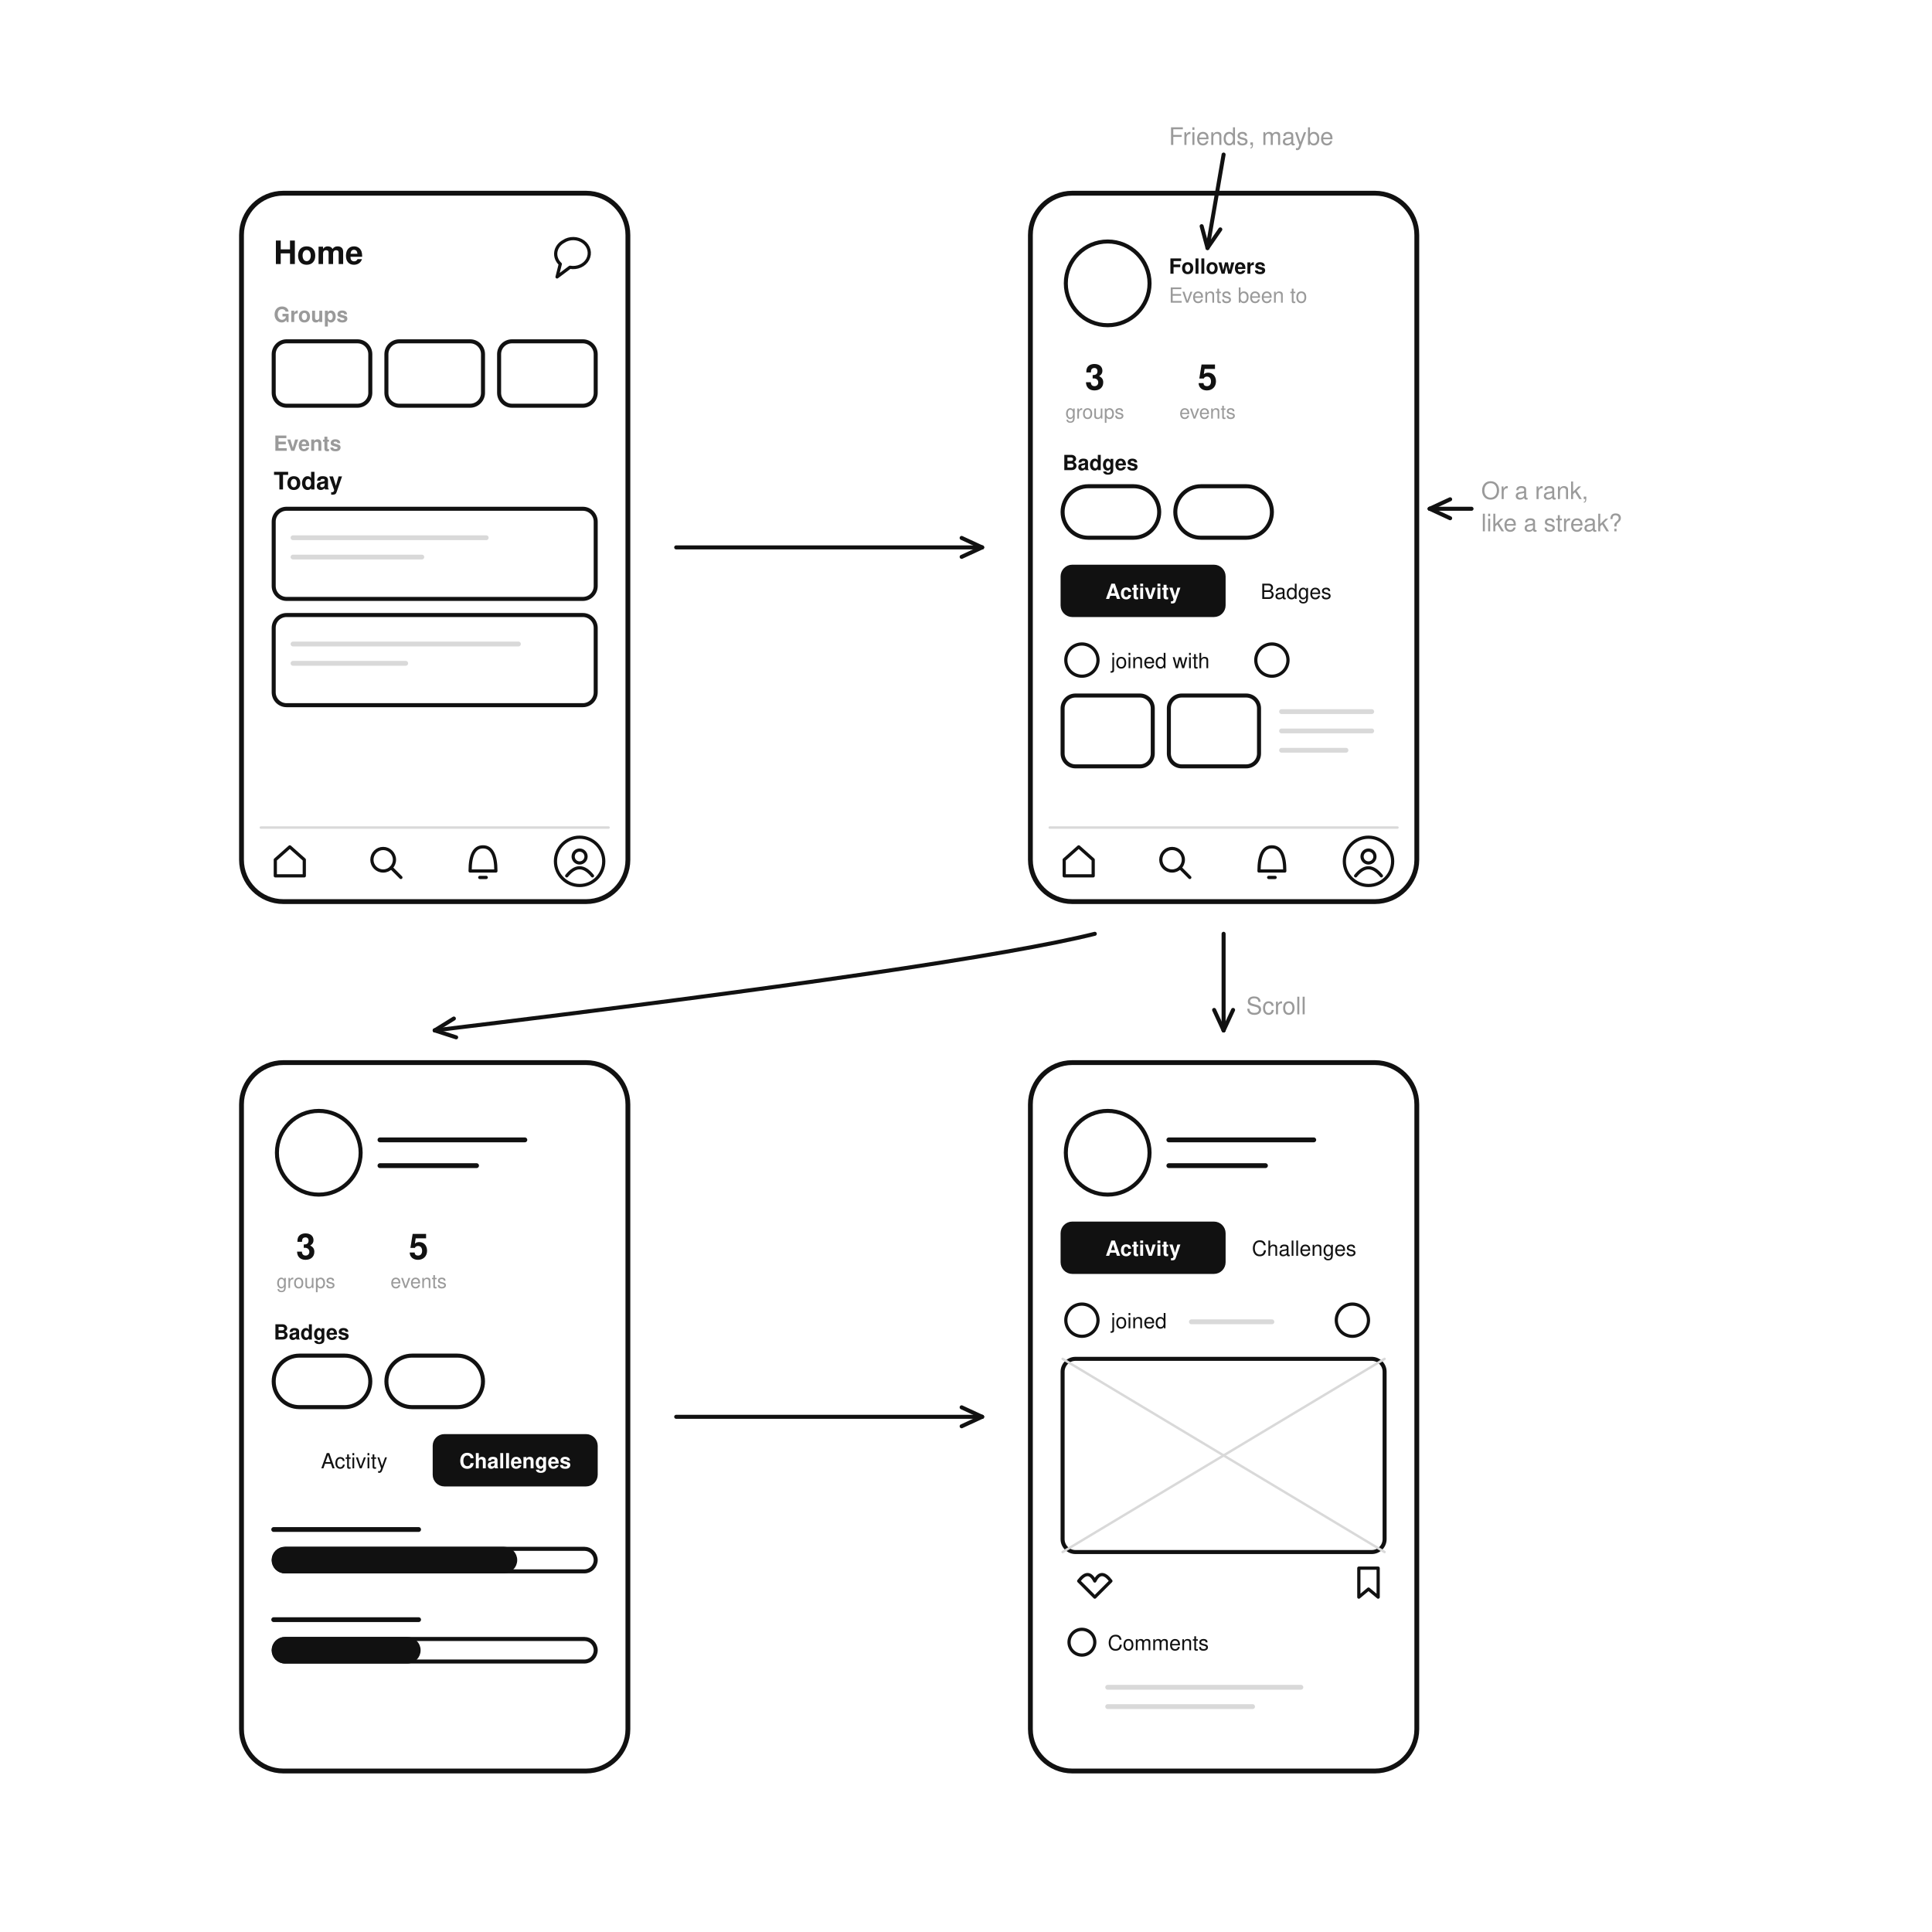
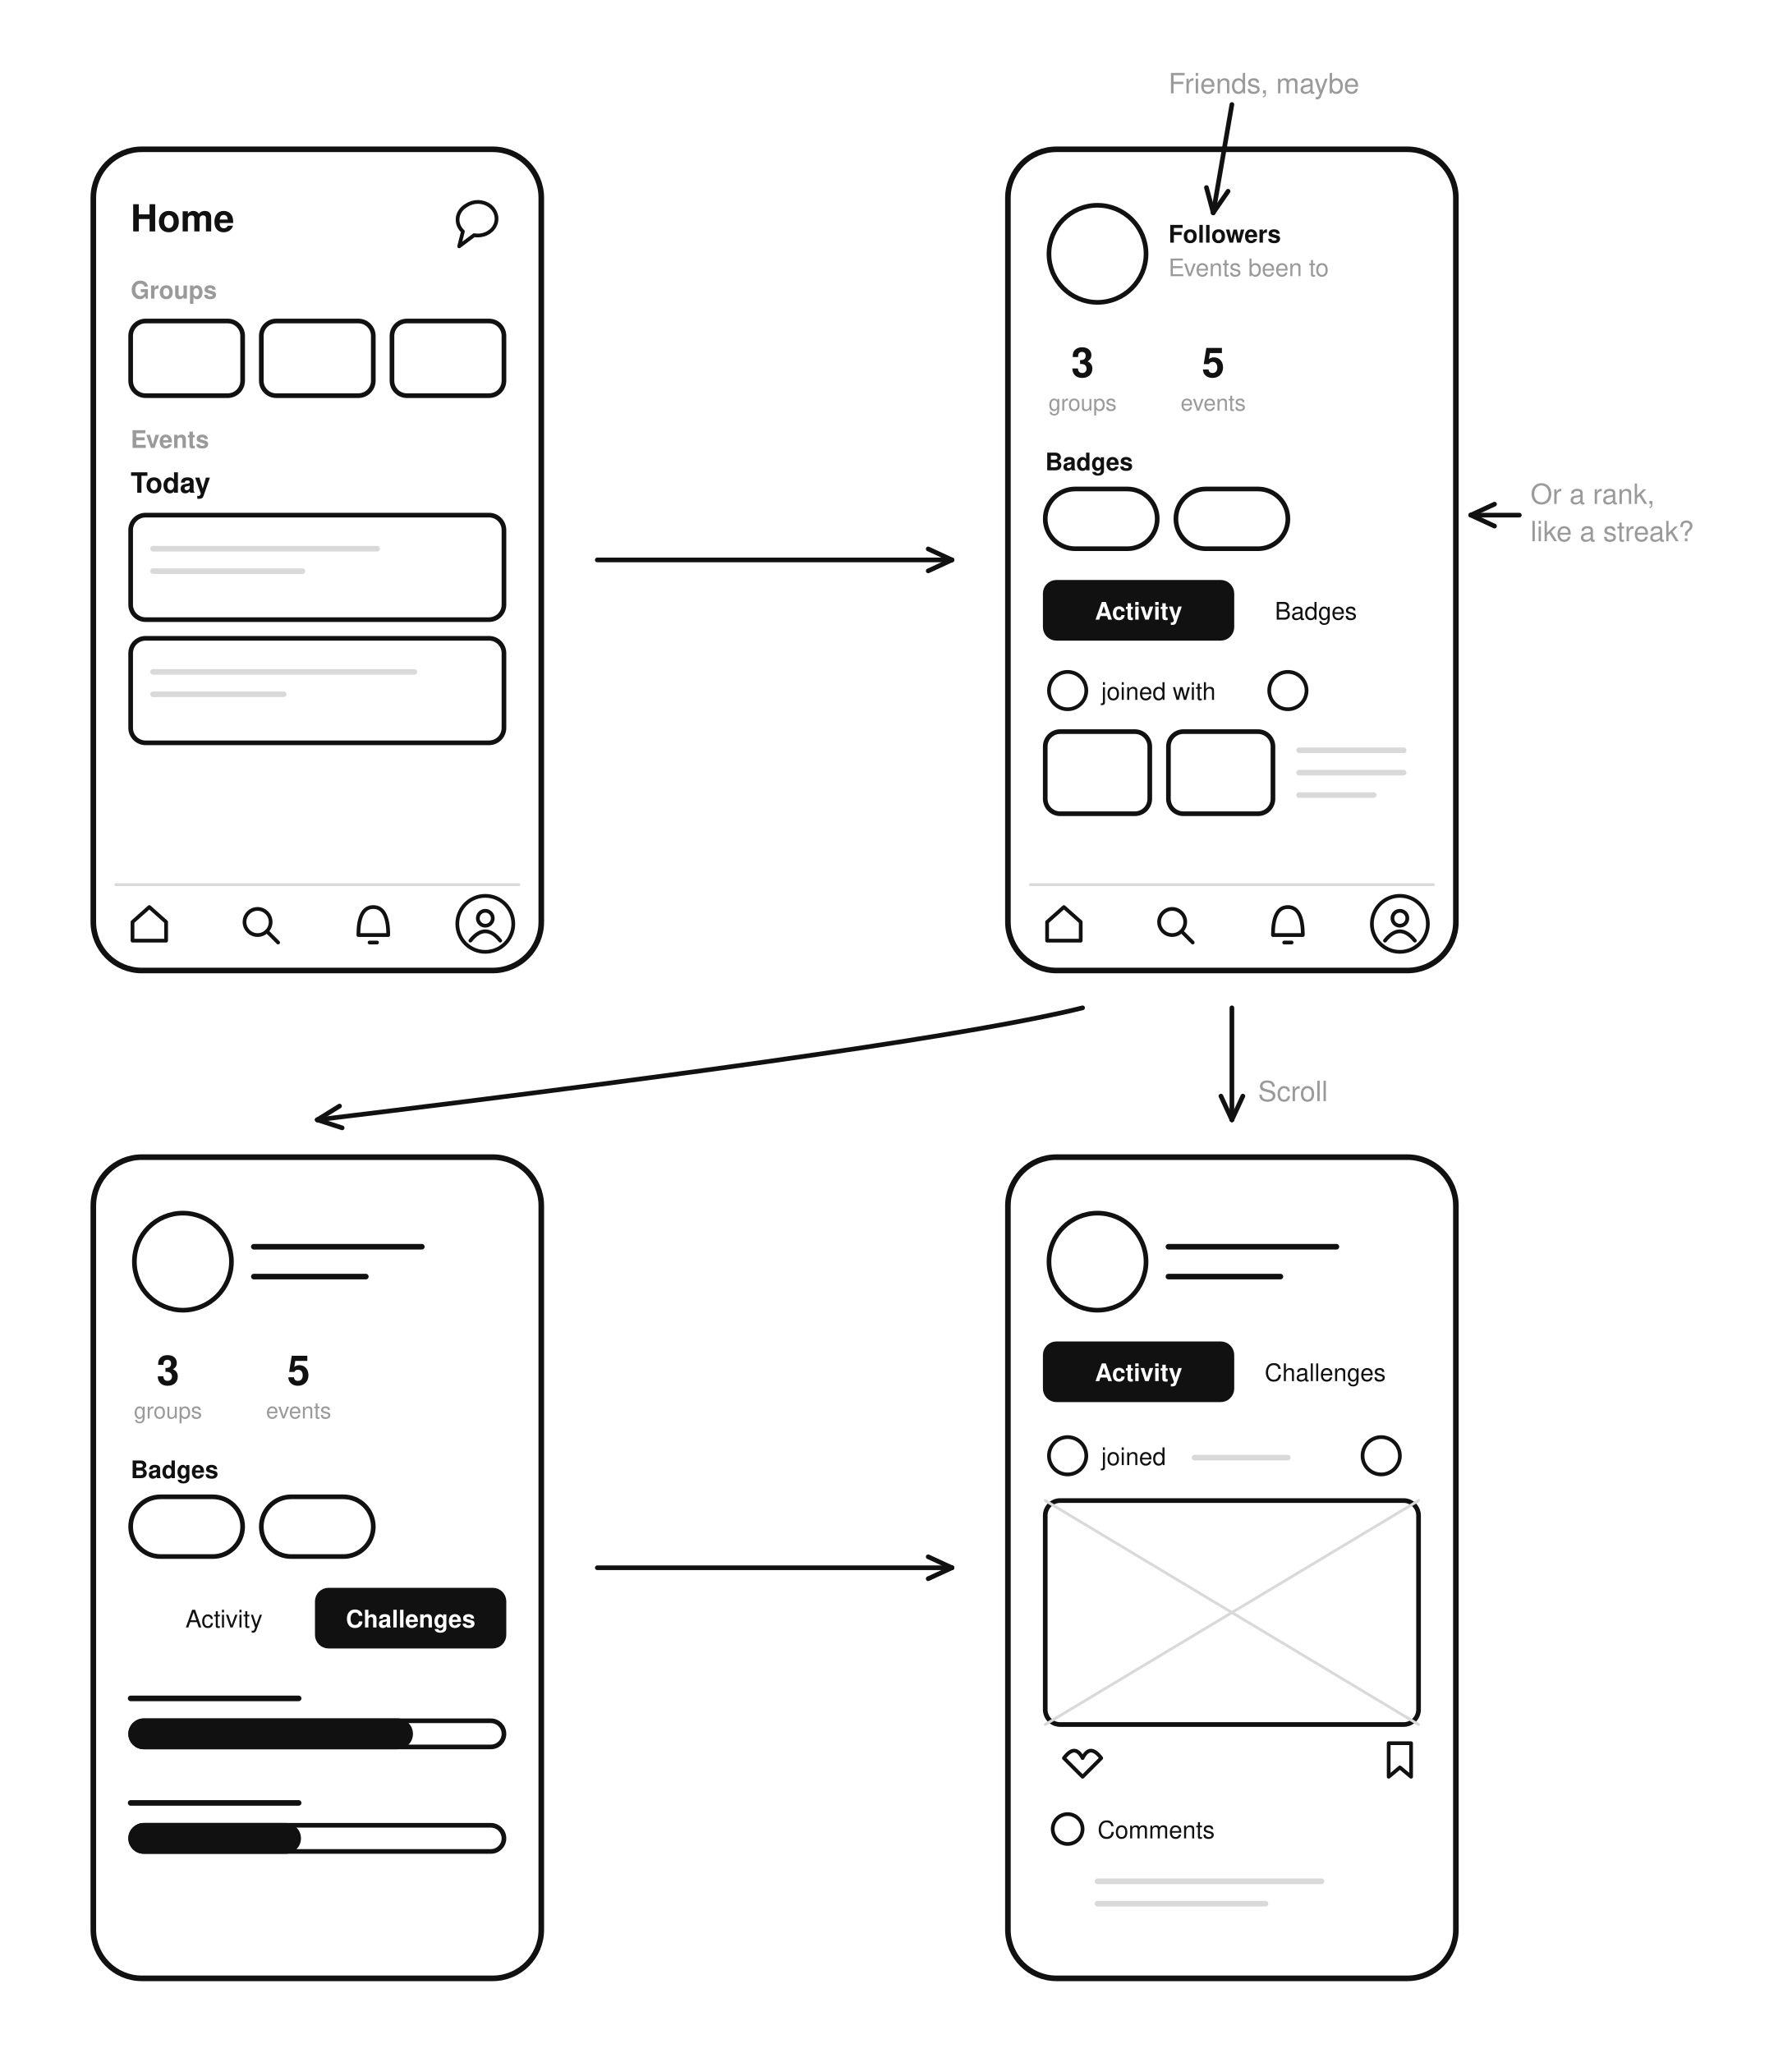
- <svg xmlns="http://www.w3.org/2000/svg" viewBox="0 0 1200 1200" font-family="Helvetica Neue, Helvetica, Arial, sans-serif">
+ <svg xmlns="http://www.w3.org/2000/svg" viewBox="100 40 960 1100" font-family="Helvetica Neue, Helvetica, Arial, sans-serif">
  <rect width="1200" height="1200" fill="#fff" />
  <rect x="150" y="120" width="240" height="440" rx="26" fill="#fff" stroke="#111" stroke-width="3" />
  <rect x="640" y="120" width="240" height="440" rx="26" fill="#fff" stroke="#111" stroke-width="3" />
  <rect x="150" y="660" width="240" height="440" rx="26" fill="#fff" stroke="#111" stroke-width="3" />
  <rect x="640" y="660" width="240" height="440" rx="26" fill="#fff" stroke="#111" stroke-width="3" />
  <text x="170" y="164" font-size="20" font-weight="700" text-anchor="start" fill="#111">Home</text>
  <path d="M350,150 a10,9 0 1,1 4,16 l-8,6 l2,-8 a10,9 0 0,1 2,-14" stroke="#111" stroke-width="2" fill="none" stroke-linecap="round" stroke-linejoin="round" />
  <text x="170" y="200" font-size="13" font-weight="600" text-anchor="start" fill="#9a9a9a">Groups</text>
  <rect x="170" y="212" width="60" height="40" rx="8" fill="none" stroke="#111" stroke-width="2.5" />
  <rect x="240" y="212" width="60" height="40" rx="8" fill="none" stroke="#111" stroke-width="2.5" />
  <rect x="310" y="212" width="60" height="40" rx="8" fill="none" stroke="#111" stroke-width="2.5" />
  <text x="170" y="280" font-size="13" font-weight="600" text-anchor="start" fill="#9a9a9a">Events</text>
  <text x="170" y="304" font-size="15" font-weight="700" text-anchor="start" fill="#111">Today</text>
  <rect x="170" y="316" width="200" height="56" rx="8" fill="none" stroke="#111" stroke-width="2.5" />
  <line x1="182" y1="334" x2="302" y2="334" stroke="#d9d9d9" stroke-width="3" stroke-linecap="round" />
  <line x1="182" y1="346" x2="262" y2="346" stroke="#d9d9d9" stroke-width="3" stroke-linecap="round" />
  <rect x="170" y="382" width="200" height="56" rx="8" fill="none" stroke="#111" stroke-width="2.5" />
  <line x1="182" y1="400" x2="322" y2="400" stroke="#d9d9d9" stroke-width="3" stroke-linecap="round" />
  <line x1="182" y1="412" x2="252" y2="412" stroke="#d9d9d9" stroke-width="3" stroke-linecap="round" />
  <line x1="162" y1="514" x2="378" y2="514" stroke="#d9d9d9" stroke-width="1.5" stroke-linecap="round" />
  <path d="M171.0,544 V534 L180.0,526 L189.0,534 V544 Z" stroke="#111" stroke-width="2" fill="none" stroke-linecap="round" stroke-linejoin="round" />
  <circle cx="238.0" cy="534" r="7" fill="none" stroke="#111" stroke-width="2" />
  <line x1="243.0" y1="539" x2="249.0" y2="545" stroke="#111" stroke-width="2" stroke-linecap="round" />
  <path d="M292.0,541 Q292.0,526 300.0,526 Q308.0,526 308.0,541 Z M298.0,545 h4" stroke="#111" stroke-width="2" fill="none" stroke-linecap="round" stroke-linejoin="round" />
  <circle cx="360.0" cy="532" r="4" fill="none" stroke="#111" stroke-width="2" />
  <path d="M352.0,544 Q360.0,534 368.0,544" stroke="#111" stroke-width="2" fill="none" stroke-linecap="round" stroke-linejoin="round" />
  <circle cx="360.0" cy="535" r="15" fill="none" stroke="#111" stroke-width="2" />
  <circle cx="688" cy="176" r="26" fill="none" stroke="#111" stroke-width="2.5" />
  <text x="726" y="170" font-size="13" font-weight="600" text-anchor="start" fill="#111">Followers</text>
  <text x="726" y="188" font-size="13" font-weight="400" text-anchor="start" fill="#9a9a9a">Events been to</text>
  <text x="680" y="242" font-size="22" font-weight="700" text-anchor="middle" fill="#111">3</text>
  <text x="680" y="260" font-size="12" font-weight="400" text-anchor="middle" fill="#9a9a9a">groups</text>
  <text x="750" y="242" font-size="22" font-weight="700" text-anchor="middle" fill="#111">5</text>
  <text x="750" y="260" font-size="12" font-weight="400" text-anchor="middle" fill="#9a9a9a">events</text>
  <text x="660" y="292" font-size="13" font-weight="600" text-anchor="start" fill="#111">Badges</text>
  <rect x="660" y="302" width="60" height="32" rx="16" fill="none" stroke="#111" stroke-width="2.5" />
  <rect x="730" y="302" width="60" height="32" rx="16" fill="none" stroke="#111" stroke-width="2.5" />
  <rect x="660" y="352" width="100" height="30" rx="6" fill="#111" stroke="#111" stroke-width="2.5" />
  <text x="710" y="372" font-size="13" font-weight="600" text-anchor="middle" fill="#fff">Activity</text>
  <text x="805" y="372" font-size="13" font-weight="400" text-anchor="middle" fill="#111">Badges</text>
  <circle cx="672" cy="410" r="10" fill="none" stroke="#111" stroke-width="2" />
  <text x="690" y="415" font-size="13" font-weight="400" text-anchor="start" fill="#111">joined with</text>
  <circle cx="790" cy="410" r="10" fill="none" stroke="#111" stroke-width="2" />
  <rect x="660" y="432" width="56" height="44" rx="8" fill="none" stroke="#111" stroke-width="2.5" />
  <rect x="726" y="432" width="56" height="44" rx="8" fill="none" stroke="#111" stroke-width="2.5" />
  <line x1="796" y1="442" x2="852" y2="442" stroke="#d9d9d9" stroke-width="3" stroke-linecap="round" />
  <line x1="796" y1="454" x2="852" y2="454" stroke="#d9d9d9" stroke-width="3" stroke-linecap="round" />
  <line x1="796" y1="466" x2="836" y2="466" stroke="#d9d9d9" stroke-width="3" stroke-linecap="round" />
  <line x1="652" y1="514" x2="868" y2="514" stroke="#d9d9d9" stroke-width="1.5" stroke-linecap="round" />
  <path d="M661.0,544 V534 L670.0,526 L679.0,534 V544 Z" stroke="#111" stroke-width="2" fill="none" stroke-linecap="round" stroke-linejoin="round" />
  <circle cx="728.0" cy="534" r="7" fill="none" stroke="#111" stroke-width="2" />
  <line x1="733.0" y1="539" x2="739.0" y2="545" stroke="#111" stroke-width="2" stroke-linecap="round" />
  <path d="M782.0,541 Q782.0,526 790.0,526 Q798.0,526 798.0,541 Z M788.0,545 h4" stroke="#111" stroke-width="2" fill="none" stroke-linecap="round" stroke-linejoin="round" />
  <circle cx="850.0" cy="532" r="4" fill="none" stroke="#111" stroke-width="2" />
  <path d="M842.0,544 Q850.0,534 858.0,544" stroke="#111" stroke-width="2" fill="none" stroke-linecap="round" stroke-linejoin="round" />
  <circle cx="850.0" cy="535" r="15" fill="none" stroke="#111" stroke-width="2" />
  <text x="726" y="90" font-size="15" font-weight="400" text-anchor="start" fill="#9a9a9a">Friends, maybe</text>
  <line x1="760" y1="96" x2="750" y2="154" stroke="#111" stroke-width="2.5" stroke-linecap="round" />
  <line x1="750" y1="154" x2="757.952" y2="142.478" stroke="#111" stroke-width="2.5" stroke-linecap="round" />
  <line x1="750" y1="154" x2="746.366" y2="140.48" stroke="#111" stroke-width="2.5" stroke-linecap="round" />
  <text x="920" y="310" font-size="15" font-weight="400" text-anchor="start" fill="#9a9a9a">Or a rank,</text>
  <text x="920" y="330" font-size="15" font-weight="400" text-anchor="start" fill="#9a9a9a">like a streak?</text>
  <line x1="914" y1="316" x2="888" y2="316" stroke="#111" stroke-width="2.5" stroke-linecap="round" />
  <line x1="888" y1="316" x2="900.706" y2="321.879" stroke="#111" stroke-width="2.5" stroke-linecap="round" />
  <line x1="888" y1="316" x2="900.706" y2="310.121" stroke="#111" stroke-width="2.5" stroke-linecap="round" />
  <circle cx="198" cy="716" r="26" fill="none" stroke="#111" stroke-width="2.5" />
  <line x1="236" y1="708" x2="326" y2="708" stroke="#111" stroke-width="3" stroke-linecap="round" />
  <line x1="236" y1="724" x2="296" y2="724" stroke="#111" stroke-width="3" stroke-linecap="round" />
  <text x="190" y="782" font-size="22" font-weight="700" text-anchor="middle" fill="#111">3</text>
  <text x="190" y="800" font-size="12" font-weight="400" text-anchor="middle" fill="#9a9a9a">groups</text>
  <text x="260" y="782" font-size="22" font-weight="700" text-anchor="middle" fill="#111">5</text>
  <text x="260" y="800" font-size="12" font-weight="400" text-anchor="middle" fill="#9a9a9a">events</text>
  <text x="170" y="832" font-size="13" font-weight="600" text-anchor="start" fill="#111">Badges</text>
  <rect x="170" y="842" width="60" height="32" rx="16" fill="none" stroke="#111" stroke-width="2.5" />
  <rect x="240" y="842" width="60" height="32" rx="16" fill="none" stroke="#111" stroke-width="2.5" />
  <text x="220" y="912" font-size="13" font-weight="400" text-anchor="middle" fill="#111">Activity</text>
  <rect x="270" y="892" width="100" height="30" rx="6" fill="#111" stroke="#111" stroke-width="2.5" />
  <text x="320" y="912" font-size="13" font-weight="600" text-anchor="middle" fill="#fff">Challenges</text>
  <line x1="170" y1="950" x2="260" y2="950" stroke="#111" stroke-width="3" stroke-linecap="round" />
  <rect x="170" y="962" width="200" height="14" rx="7" fill="none" stroke="#111" stroke-width="2.5" />
  <rect x="170" y="962" width="150" height="14" rx="7" fill="#111" stroke="#111" stroke-width="2.5" />
  <line x1="170" y1="1006" x2="260" y2="1006" stroke="#111" stroke-width="3" stroke-linecap="round" />
  <rect x="170" y="1018" width="200" height="14" rx="7" fill="none" stroke="#111" stroke-width="2.5" />
  <rect x="170" y="1018" width="90" height="14" rx="7" fill="#111" stroke="#111" stroke-width="2.5" />
  <circle cx="688" cy="716" r="26" fill="none" stroke="#111" stroke-width="2.5" />
  <line x1="726" y1="708" x2="816" y2="708" stroke="#111" stroke-width="3" stroke-linecap="round" />
  <line x1="726" y1="724" x2="786" y2="724" stroke="#111" stroke-width="3" stroke-linecap="round" />
  <rect x="660" y="760" width="100" height="30" rx="6" fill="#111" stroke="#111" stroke-width="2.5" />
  <text x="710" y="780" font-size="13" font-weight="600" text-anchor="middle" fill="#fff">Activity</text>
  <text x="810" y="780" font-size="13" font-weight="400" text-anchor="middle" fill="#111">Challenges</text>
  <circle cx="672" cy="820" r="10" fill="none" stroke="#111" stroke-width="2" />
  <text x="690" y="825" font-size="13" font-weight="400" text-anchor="start" fill="#111">joined</text>
  <line x1="740" y1="821" x2="790" y2="821" stroke="#d9d9d9" stroke-width="3" stroke-linecap="round" />
  <circle cx="840" cy="820" r="10" fill="none" stroke="#111" stroke-width="2" />
  <rect x="660" y="844" width="200" height="120" rx="8" fill="none" stroke="#111" stroke-width="2.5" />
  <line x1="660" y1="844" x2="860" y2="964" stroke="#d9d9d9" stroke-width="1.5" stroke-linecap="round" />
  <line x1="860" y1="844" x2="660" y2="964" stroke="#d9d9d9" stroke-width="1.5" stroke-linecap="round" />
  <path d="M670,982 q6,-8 10,0 q4,-8 10,0 l-10,10 z" stroke="#111" stroke-width="2" fill="none" stroke-linecap="round" stroke-linejoin="round" />
  <path d="M844,974 v18 l6,-5 l6,5 v-18 z" stroke="#111" stroke-width="2" fill="none" stroke-linecap="round" stroke-linejoin="round" />
  <circle cx="672" cy="1020" r="8" fill="none" stroke="#111" stroke-width="2" />
  <text x="688" y="1025" font-size="13" font-weight="400" text-anchor="start" fill="#111">Comments</text>
  <line x1="688" y1="1048" x2="808" y2="1048" stroke="#d9d9d9" stroke-width="3" stroke-linecap="round" />
  <line x1="688" y1="1060" x2="778" y2="1060" stroke="#d9d9d9" stroke-width="3" stroke-linecap="round" />
  <line x1="420" y1="340.0" x2="610" y2="340.0" stroke="#111" stroke-width="2.5" stroke-linecap="round" />
  <line x1="610" y1="340.0" x2="597.294" y2="334.121" stroke="#111" stroke-width="2.5" stroke-linecap="round" />
  <line x1="610" y1="340.0" x2="597.294" y2="345.879" stroke="#111" stroke-width="2.5" stroke-linecap="round" />
  <line x1="760.0" y1="580" x2="760.0" y2="640" stroke="#111" stroke-width="2.5" stroke-linecap="round" />
  <line x1="760.0" y1="640" x2="765.879" y2="627.294" stroke="#111" stroke-width="2.5" stroke-linecap="round" />
  <line x1="760.0" y1="640" x2="754.121" y2="627.294" stroke="#111" stroke-width="2.5" stroke-linecap="round" />
  <text x="774.0" y="630" font-size="15" font-weight="400" text-anchor="start" fill="#9a9a9a">Scroll</text>
  <path d="M680,580 Q600,600 270.0,640" stroke="#111" stroke-width="2.5" fill="none" stroke-linecap="round" stroke-linejoin="round" />
  <line x1="270.0" y1="640" x2="283.321" y2="644.307" stroke="#111" stroke-width="2.5" stroke-linecap="round" />
  <line x1="270.0" y1="640" x2="281.906" y2="632.635" stroke="#111" stroke-width="2.5" stroke-linecap="round" />
  <line x1="420" y1="880.0" x2="610" y2="880.0" stroke="#111" stroke-width="2.5" stroke-linecap="round" />
  <line x1="610" y1="880.0" x2="597.294" y2="874.121" stroke="#111" stroke-width="2.5" stroke-linecap="round" />
  <line x1="610" y1="880.0" x2="597.294" y2="885.879" stroke="#111" stroke-width="2.5" stroke-linecap="round" />
</svg>
